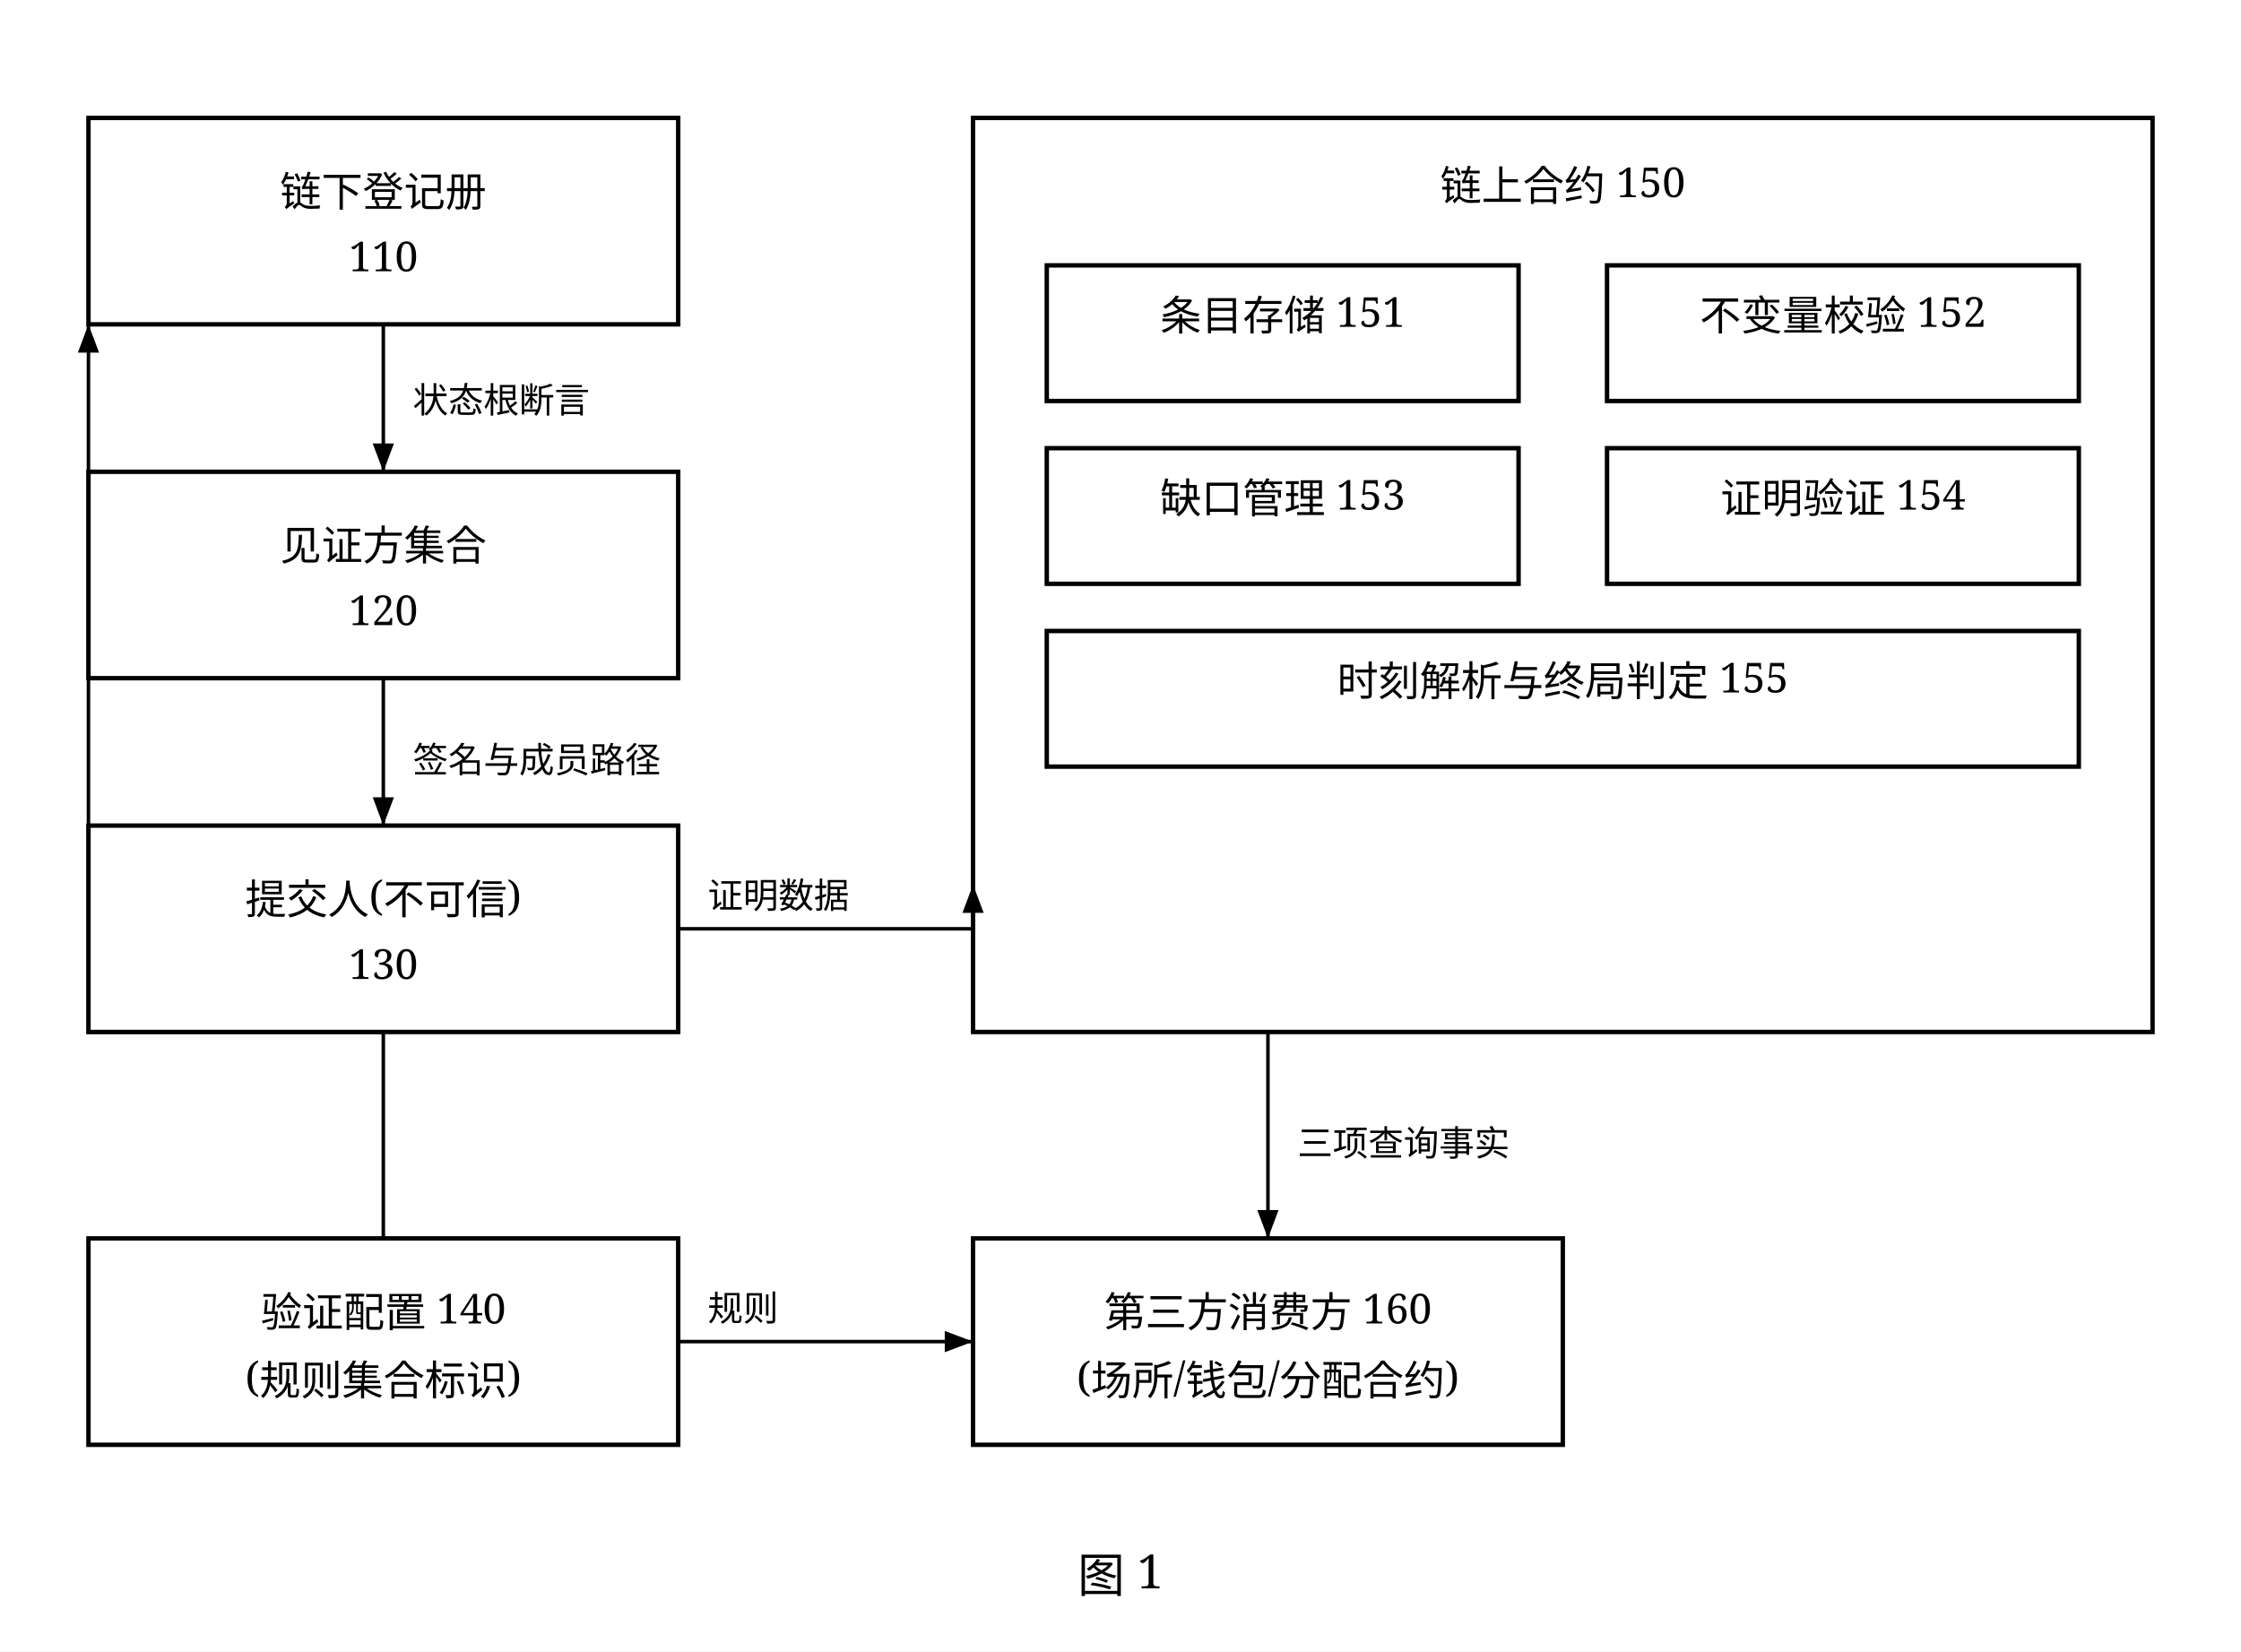
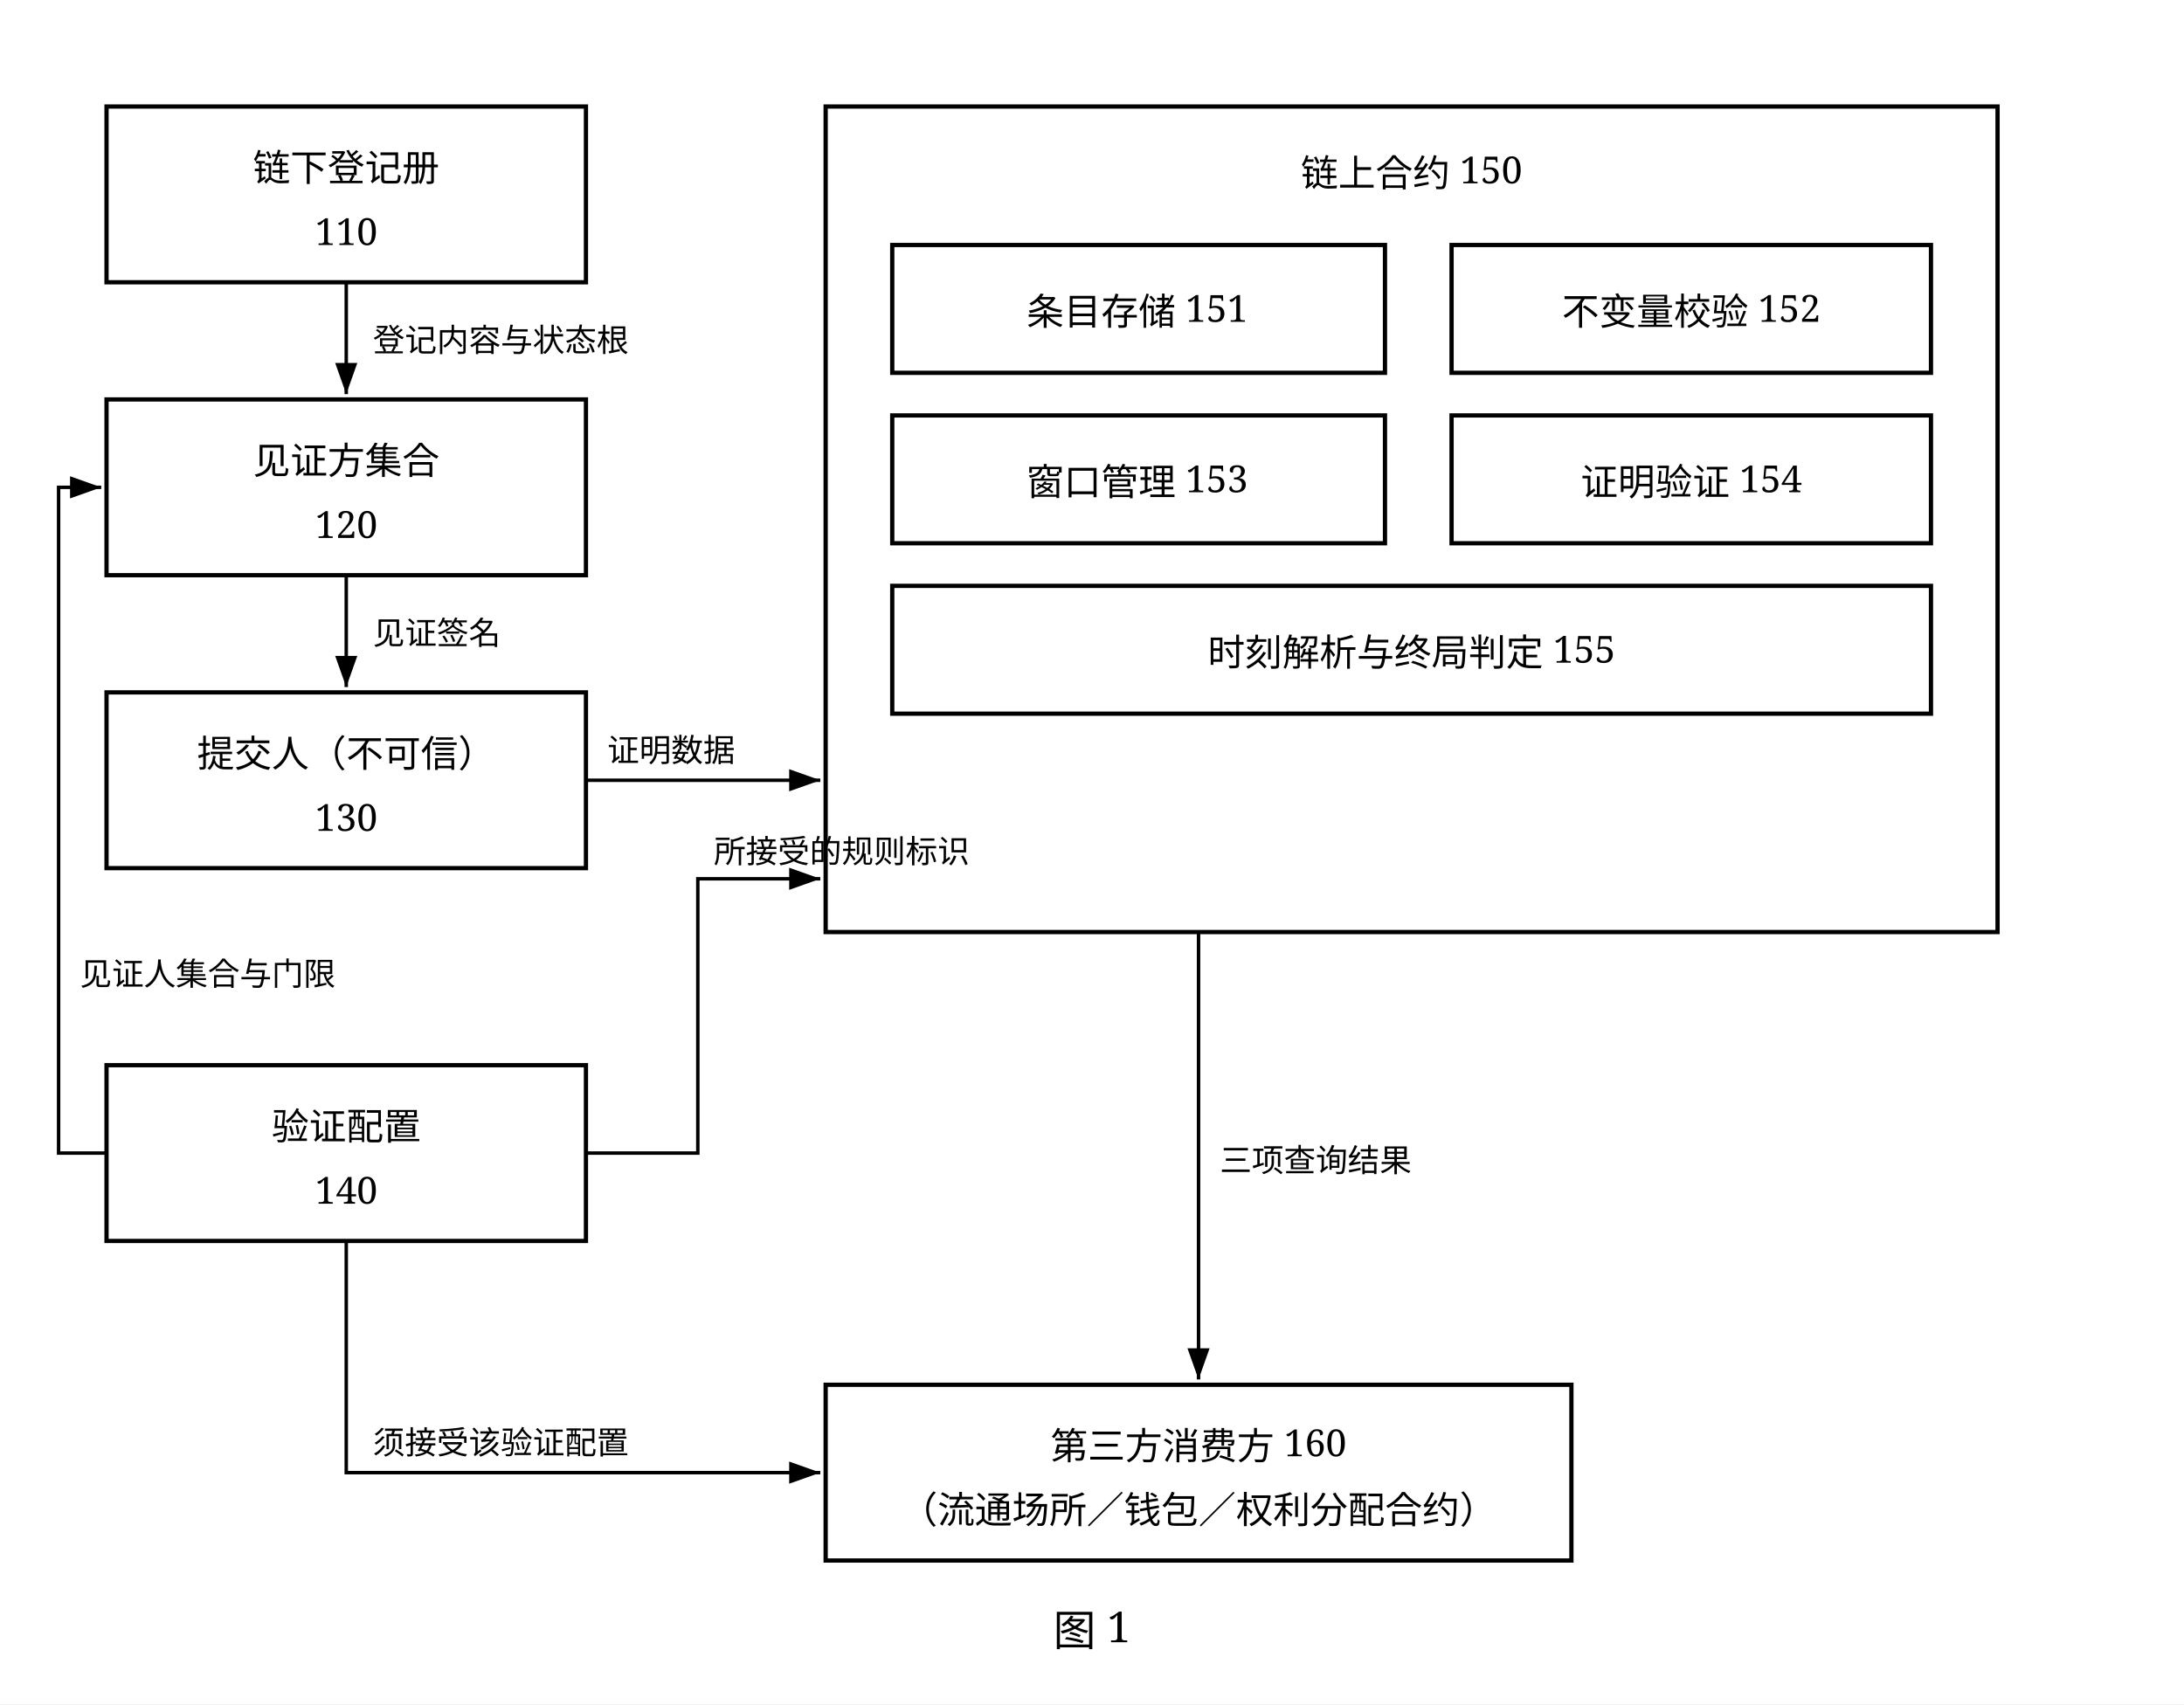
- <svg xmlns="http://www.w3.org/2000/svg" width="760" height="560" viewBox="0 0 760 560" font-family="WenQuanYi Zen Hei, SimSun, serif" font-size="14">
-   <rect width="760" height="560" fill="#fff" />
-   <g fill="none" stroke="#000" stroke-width="1.5">
-     <rect x="30" y="40" width="200" height="70" />
-     <rect x="30" y="160" width="200" height="70" />
-     <rect x="30" y="280" width="200" height="70" />
-     <rect x="330" y="40" width="400" height="310" />
-     <rect x="355" y="90" width="160" height="46" />
-     <rect x="545" y="90" width="160" height="46" />
-     <rect x="355" y="152" width="160" height="46" />
-     <rect x="545" y="152" width="160" height="46" />
-     <rect x="355" y="214" width="350" height="46" />
-     <rect x="330" y="420" width="200" height="70" />
-     <rect x="30" y="420" width="200" height="70" />
-   </g>
-   <g fill="#000">
-     <text x="130" y="70" text-anchor="middle">链下登记册</text>
-     <text x="130" y="92" text-anchor="middle">110</text>
-     <text x="130" y="190" text-anchor="middle">见证方集合</text>
-     <text x="130" y="212" text-anchor="middle">120</text>
-     <text x="130" y="310" text-anchor="middle">提交人(不可信)</text>
-     <text x="130" y="332" text-anchor="middle">130</text>
-     <text x="530" y="68" text-anchor="middle">链上合约 150</text>
-     <text x="435" y="112" text-anchor="middle">条目存储 151</text>
-     <text x="625" y="112" text-anchor="middle">不变量校验 152</text>
-     <text x="435" y="174" text-anchor="middle">缺口管理 153</text>
-     <text x="625" y="174" text-anchor="middle">证明验证 154</text>
-     <text x="530" y="236" text-anchor="middle">时刻解析与终局判定 155</text>
-     <text x="130" y="450" text-anchor="middle">验证配置 140</text>
-     <text x="130" y="472" text-anchor="middle">(规则集合标识)</text>
-     <text x="430" y="450" text-anchor="middle">第三方消费方 160</text>
-     <text x="430" y="472" text-anchor="middle">(场所/钱包/分配合约)</text>
-   </g>
-   <g fill="none" stroke="#000" stroke-width="1.2" marker-end="url(#a)">
-     <path d="M130 110 V160" />
-     <path d="M130 230 V280" />
-     <path d="M230 315 H330 V300" />
-     <path d="M230 455 H330" />
-     <path d="M430 350 V420" />
-     <path d="M130 420 V350 H30 V110" />
-   </g>
+ <svg xmlns="http://www.w3.org/2000/svg" width="820" height="640" viewBox="0 0 820 640" font-family="WenQuanYi Zen Hei, SimSun, serif" font-size="14">
  <defs>
-     <marker id="a" markerWidth="9" markerHeight="9" refX="8" refY="3" orient="auto">
-       <path d="M0,0 L8,3 L0,6 Z" fill="#000" />
+     <marker id="a" markerWidth="10" markerHeight="10" refX="9" refY="3.2" orient="auto">
+       <path d="M0,0 L9,3.2 L0,6.4 Z" fill="#000" />
    </marker>
  </defs>
+   <rect width="820" height="640" fill="#fff" />
+   <g fill="none" stroke="#000" stroke-width="1.6">
+     <rect x="40" y="40" width="180" height="66" />
+     <rect x="40" y="150" width="180" height="66" />
+     <rect x="40" y="260" width="180" height="66" />
+     <rect x="40" y="400" width="180" height="66" />
+     <rect x="310" y="40" width="440" height="310" />
+     <rect x="335" y="92" width="185" height="48" />
+     <rect x="545" y="92" width="180" height="48" />
+     <rect x="335" y="156" width="185" height="48" />
+     <rect x="545" y="156" width="180" height="48" />
+     <rect x="335" y="220" width="390" height="48" />
+     <rect x="310" y="520" width="280" height="66" />
+   </g>
+   <g fill="#000" text-anchor="middle">
+     <text x="130" y="68">链下登记册</text>
+     <text x="130" y="92">110</text>
+     <text x="130" y="178">见证方集合</text>
+     <text x="130" y="202">120</text>
+     <text x="130" y="288">提交人（不可信）</text>
+     <text x="130" y="312">130</text>
+     <text x="130" y="428">验证配置</text>
+     <text x="130" y="452">140</text>
+     <text x="530" y="70">链上合约 150</text>
+     <text x="427" y="122">条目存储 151</text>
+     <text x="635" y="122">不变量校验 152</text>
+     <text x="427" y="186">窗口管理 153</text>
+     <text x="635" y="186">证明验证 154</text>
+     <text x="530" y="250">时刻解析与终局判定 155</text>
+     <text x="450" y="548">第三方消费方 160</text>
+     <text x="450" y="572">（流通场所／钱包／权利分配合约）</text>
+   </g>
+   <g fill="none" stroke="#000" stroke-width="1.3" marker-end="url(#a)">
+     <path d="M130 106 V148" />
+     <path d="M130 216 V258" />
+     <path d="M220 293 H308" />
+     <path d="M220 433 H262 V330 H308" />
+     <path d="M40 433 H22 V183 H38" />
+     <path d="M450 350 V518" />
+     <path d="M130 466 V553 H308" />
+   </g>
  <g fill="#000" font-size="12">
-     <text x="140" y="140">状态根断言</text>
-     <text x="140" y="262">签名与成员路径</text>
-     <text x="240" y="308">证明数据</text>
-     <text x="240" y="448">规则</text>
-     <text x="440" y="392">三项查询事实</text>
+     <text x="140" y="132">登记内容与状态根</text>
+     <text x="140" y="242">见证签名</text>
+     <text x="228" y="286">证明数据</text>
+     <text x="268" y="324">所接受的规则标识</text>
+     <text x="30" y="370">见证人集合与门限</text>
+     <text x="458" y="440">三项查询结果</text>
+     <text x="140" y="546">须接受该验证配置</text>
  </g>
-   <text x="380" y="540" text-anchor="middle" font-size="16">图 1</text>
+   <text x="410" y="618" text-anchor="middle" font-size="16">图 1</text>
</svg>
